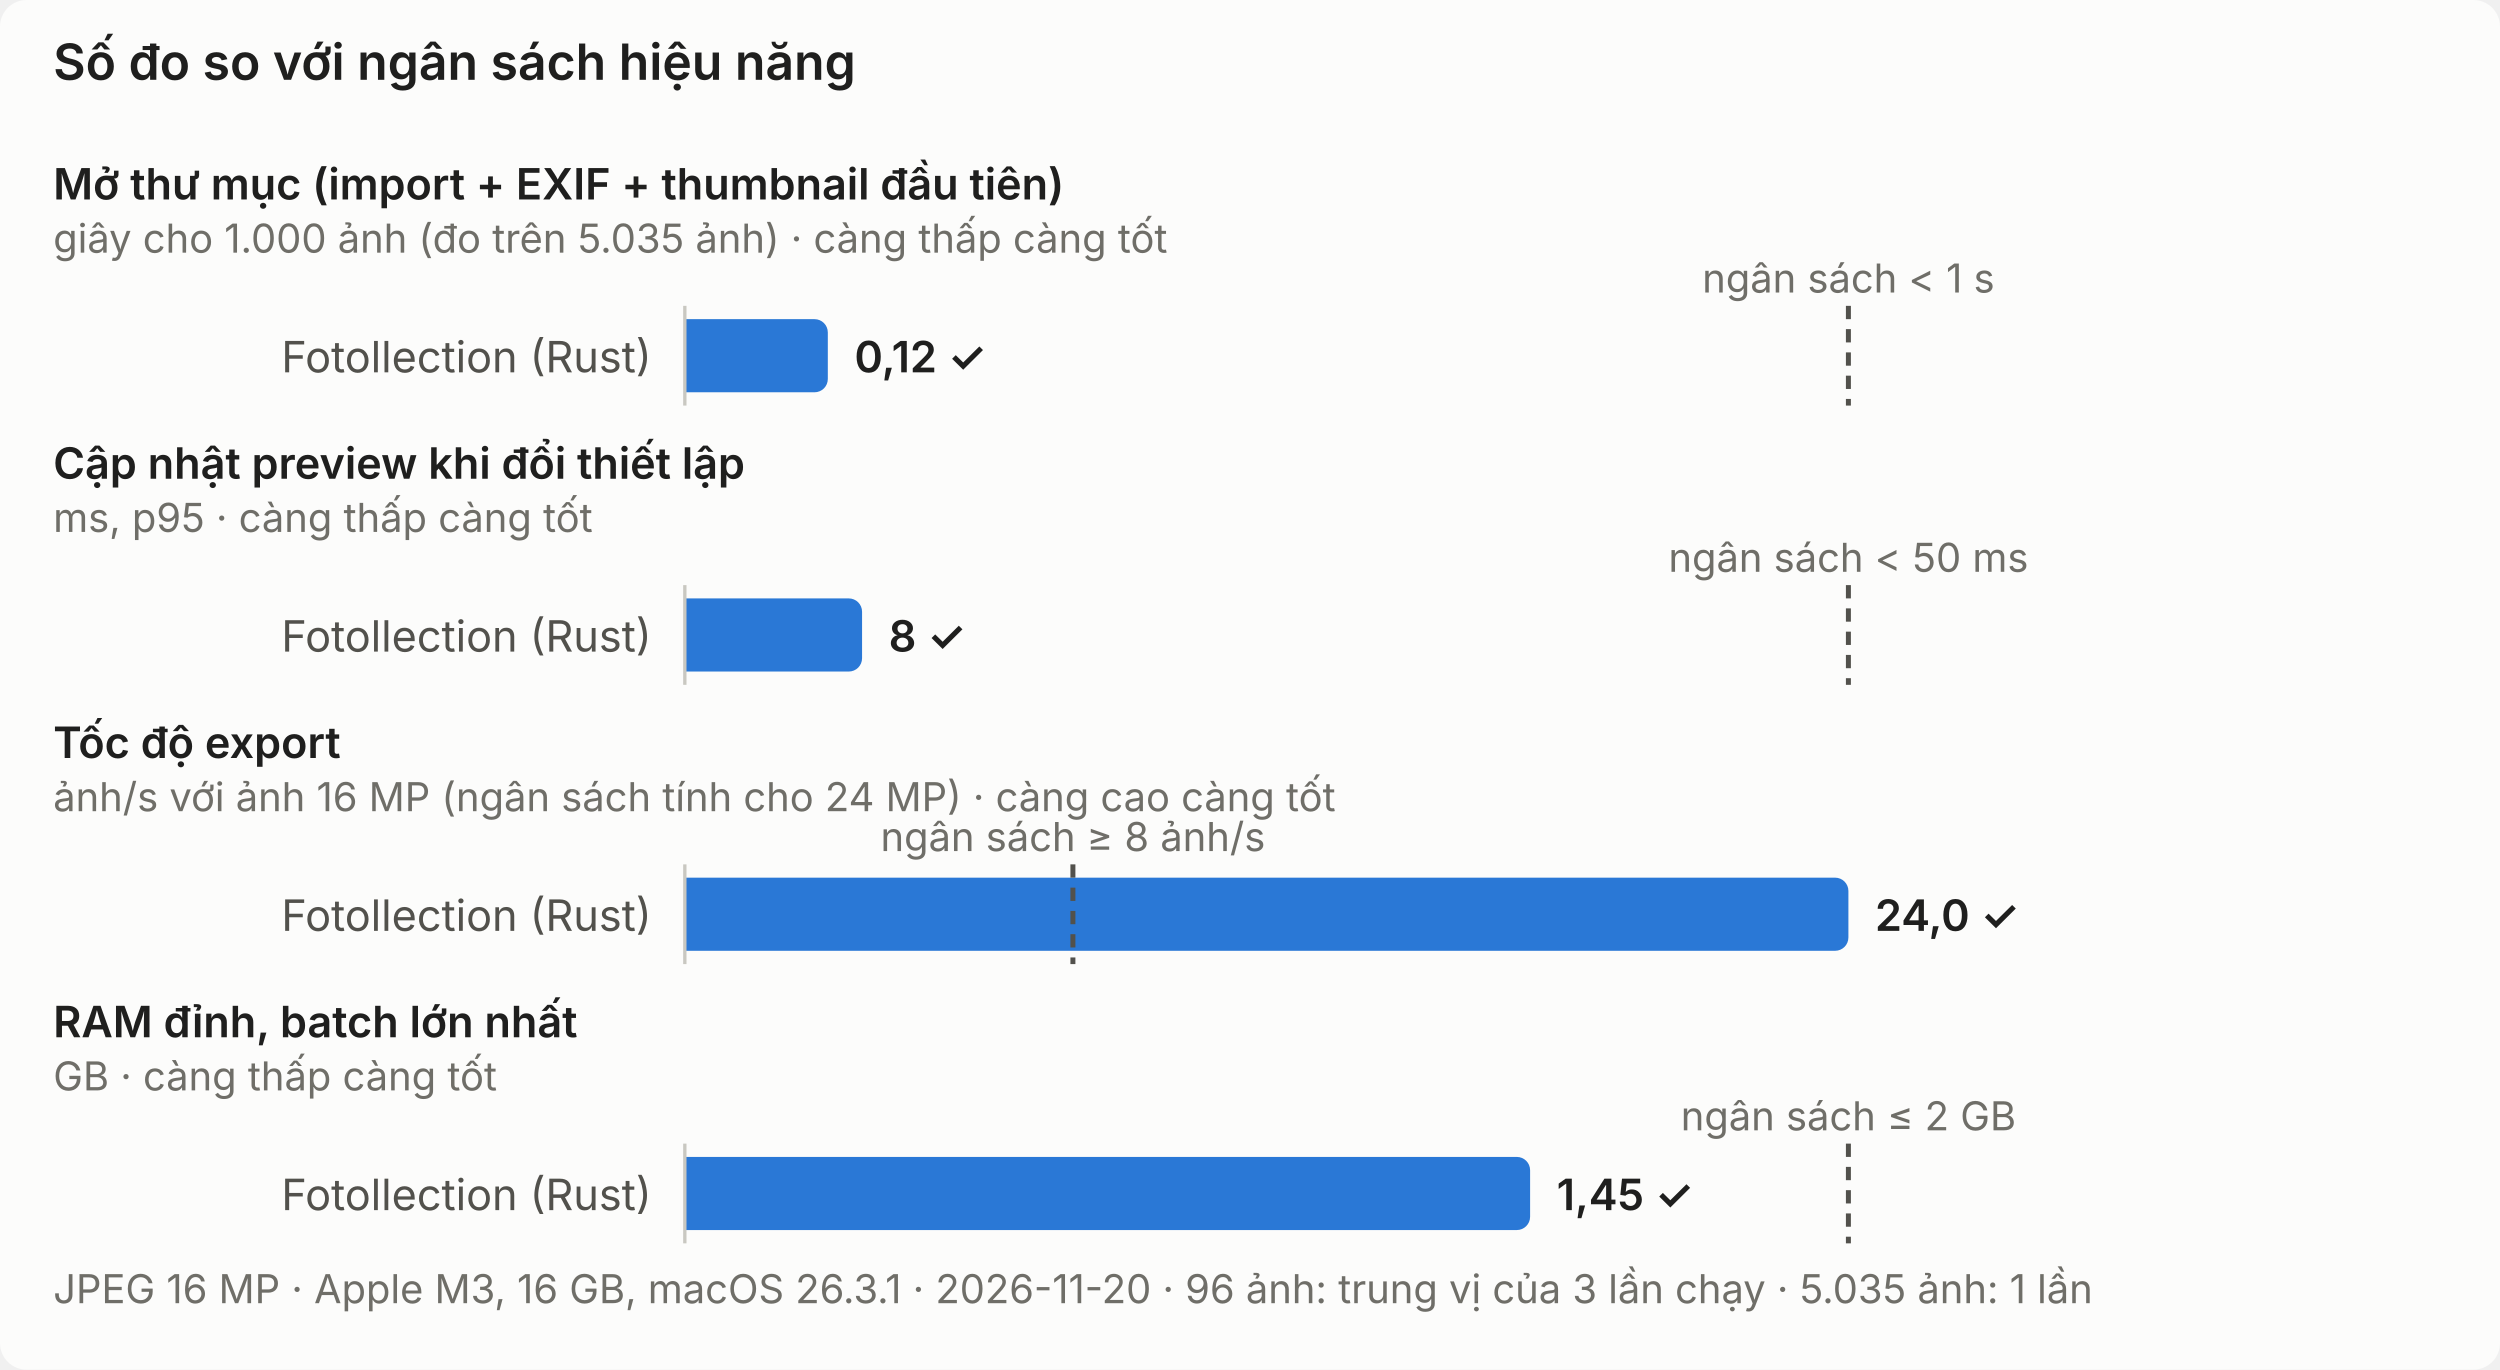
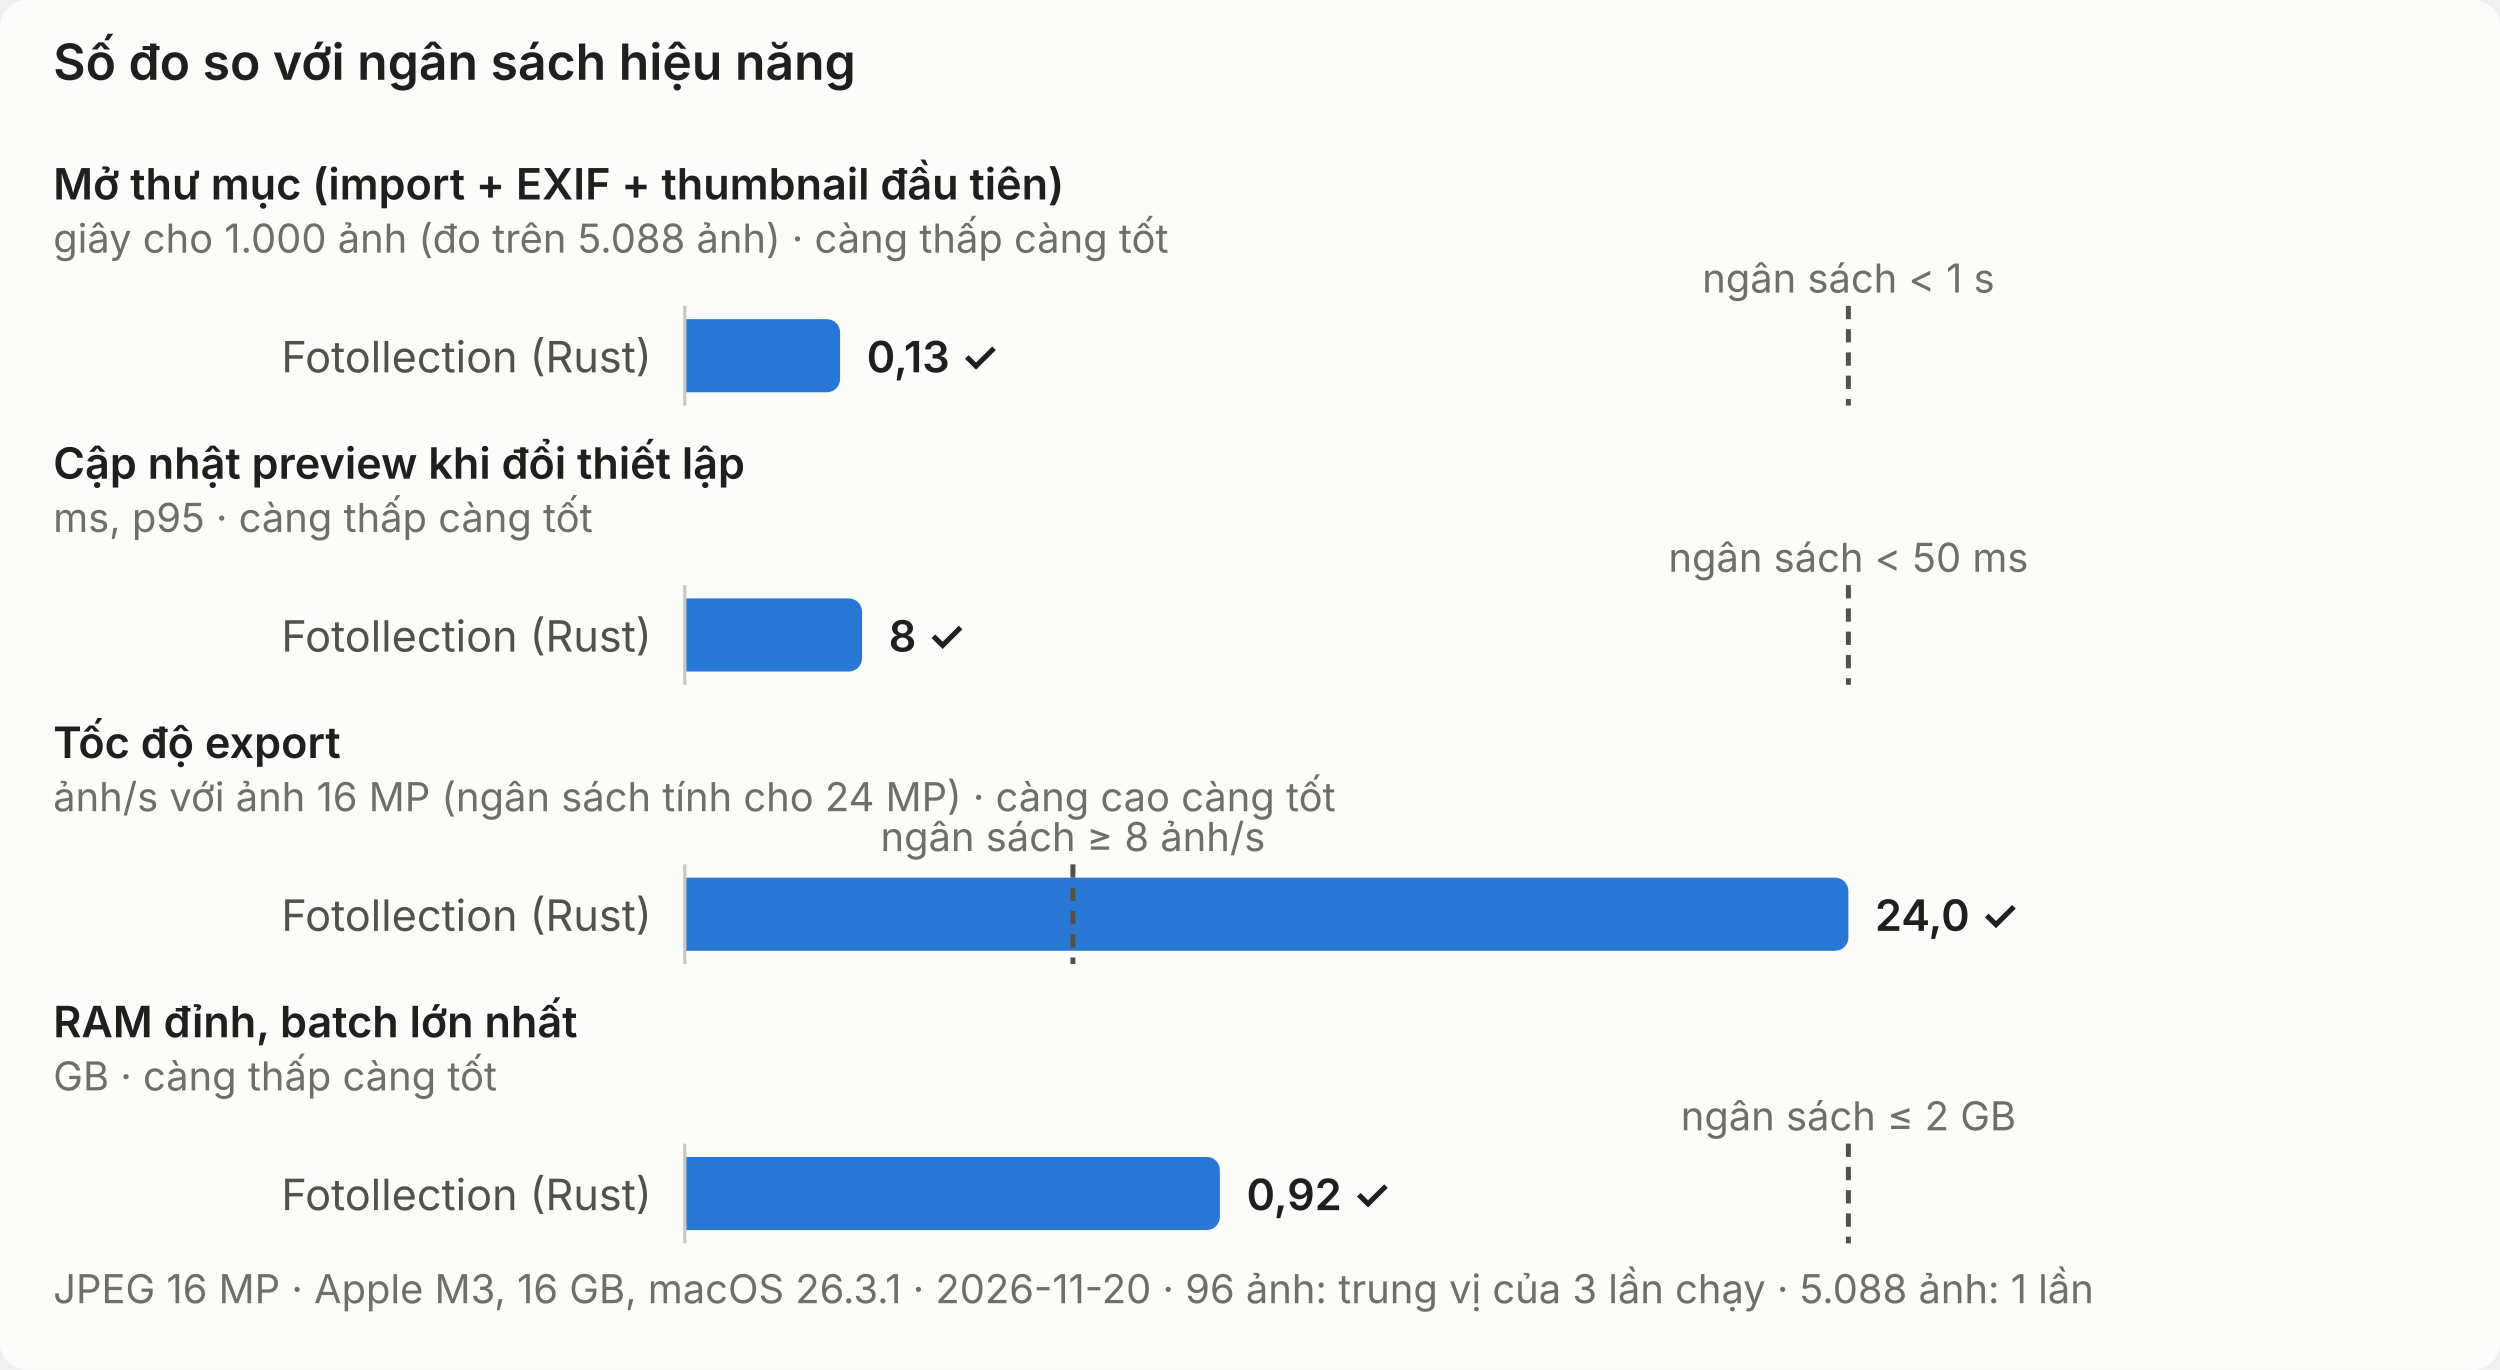
<svg xmlns="http://www.w3.org/2000/svg" viewBox="-16 -16 752 412" width="752" height="412" role="img" aria-labelledby="t d">
  <style>
  .bg{fill:#fcfcfb} .t1{fill:#1f1f1e;font:600 13px system-ui,-apple-system,Segoe UI,sans-serif}
  .t2{fill:#52514c;font:13px system-ui,-apple-system,Segoe UI,sans-serif}
  .t3{fill:#6f6e68;font:12px system-ui,-apple-system,Segoe UI,sans-serif}
  .h{font-size:15px} .num{font-variant-numeric:tabular-nums} .axis{stroke:#c9c8c1;stroke-width:1}
  .ref{stroke:#52514c;stroke-width:1.5;stroke-dasharray:4 3} .refw{stroke:#eb6834;stroke-width:1.5;stroke-dasharray:4 3}
  .s1{fill:#2a78d6} .old{fill-opacity:.45} .s2{fill:#eb6834} .s3{fill:#1baf7a} .s4{fill:#eda100} .s5{fill:#e87ba4} .gap{stroke:#fcfcfb;stroke-width:2}
  .in{fill:#fff} .ln{fill:none;stroke:#2a78d6;stroke-width:2;stroke-linejoin:round} .band{fill:#c9c8c1;fill-opacity:.35}
  @media (prefers-color-scheme: dark){
    .bg{fill:#1a1a19} .t1{fill:#f0efec} .t2{fill:#c3c2b7} .t3{fill:#9d9c93} .axis{stroke:#45443f}
    .ref{stroke:#c3c2b7} .refw{stroke:#d95926}
    .s1{fill:#3987e5} .s2{fill:#d95926} .s3{fill:#199e70} .s4{fill:#c98500} .s5{fill:#d55181} .gap{stroke:#1a1a19}
    .ln{stroke:#3987e5} .band{fill:#45443f}
  }
</style>
  <rect class="bg" x="-16" y="-16" width="752" height="412" rx="8" />
  <text class="t1 h" x="0" y="8">Số đo so với ngân sách hiệu năng</text>
  <text class="t1" x="0" y="44">Mở thư mục (import + EXIF + thumbnail đầu tiên)</text>
-   <text class="t3" x="0" y="60">giây cho 1.000 ảnh (đo trên 5.035 ảnh) · càng thấp càng tốt</text>
+   <text class="t3" x="0" y="60">giây cho 1.000 ảnh (đo trên 5.088 ảnh) · càng thấp càng tốt</text>
  <text class="t2" x="180" y="96" text-anchor="end">Fotollection (Rust)</text>
-   <path class="s1" d="M190 80h39.007a4 4 0 0 1 4 4v14a4 4 0 0 1 -4 4h-39.007z" />
-   <text class="t1 num" x="241.007" y="96">0,12 ✓</text>
+   <path class="s1" d="M190 80h42.701a4 4 0 0 1 4 4v14a4 4 0 0 1 -4 4h-42.701z" />
+   <text class="t1 num" x="244.701" y="96">0,13 ✓</text>
  <line class="axis" x1="190" x2="190" y1="76" y2="106" />
  <line class="ref" x1="540" x2="540" y1="76" y2="106" />
  <text class="t3" x="540" y="72" text-anchor="middle">ngân sách &lt; 1 s</text>
  <text class="t1" x="0" y="128">Cập nhật preview khi đổi thiết lập</text>
  <text class="t3" x="0" y="144">ms, p95 · càng thấp càng tốt</text>
  <text class="t2" x="180" y="180" text-anchor="end">Fotollection (Rust)</text>
  <path class="s1" d="M190 164h49.309a4 4 0 0 1 4 4v14a4 4 0 0 1 -4 4h-49.309z" />
  <text class="t1 num" x="251.309" y="180">8 ✓</text>
  <line class="axis" x1="190" x2="190" y1="160" y2="190" />
  <line class="ref" x1="540" x2="540" y1="160" y2="190" />
  <text class="t3" x="540" y="156" text-anchor="middle">ngân sách &lt; 50 ms</text>
  <text class="t1" x="0" y="212">Tốc độ export</text>
  <text class="t3" x="0" y="228">ảnh/s với ảnh 16 MP (ngân sách tính cho 24 MP) · càng cao càng tốt</text>
  <text class="t2" x="180" y="264" text-anchor="end">Fotollection (Rust)</text>
  <path class="s1" d="M190 248h346a4 4 0 0 1 4 4v14a4 4 0 0 1 -4 4h-346z" />
  <text class="t1 num" x="548" y="264">24,0 ✓</text>
  <line class="axis" x1="190" x2="190" y1="244" y2="274" />
  <line class="ref" x1="306.73" x2="306.73" y1="244" y2="274" />
  <text class="t3" x="306.73" y="240" text-anchor="middle">ngân sách ≥ 8 ảnh/s</text>
  <text class="t1" x="0" y="296">RAM đỉnh, batch lớn nhất</text>
  <text class="t3" x="0" y="312">GB · càng thấp càng tốt</text>
  <text class="t2" x="180" y="348" text-anchor="end">Fotollection (Rust)</text>
-   <path class="s1" d="M190 332h250.255a4 4 0 0 1 4 4v14a4 4 0 0 1 -4 4h-250.255z" />
-   <text class="t1 num" x="452.255" y="348">1,45 ✓</text>
+   <path class="s1" d="M190 332h156.953a4 4 0 0 1 4 4v14a4 4 0 0 1 -4 4h-156.953z" />
+   <text class="t1 num" x="358.953" y="348">0,92 ✓</text>
  <line class="axis" x1="190" x2="190" y1="328" y2="358" />
  <line class="ref" x1="540" x2="540" y1="328" y2="358" />
  <text class="t3" x="540" y="324" text-anchor="middle">ngân sách ≤ 2 GB</text>
-   <text class="t3" x="0" y="376">JPEG 16 MP · Apple M3, 16 GB, macOS 26.3.1 · 2026-11-20 · 96 ảnh: trung vị của 3 lần chạy · 5.035 ảnh: 1 lần</text>
+   <text class="t3" x="0" y="376">JPEG 16 MP · Apple M3, 16 GB, macOS 26.3.1 · 2026-11-20 · 96 ảnh: trung vị của 3 lần chạy · 5.088 ảnh: 1 lần</text>
</svg>
